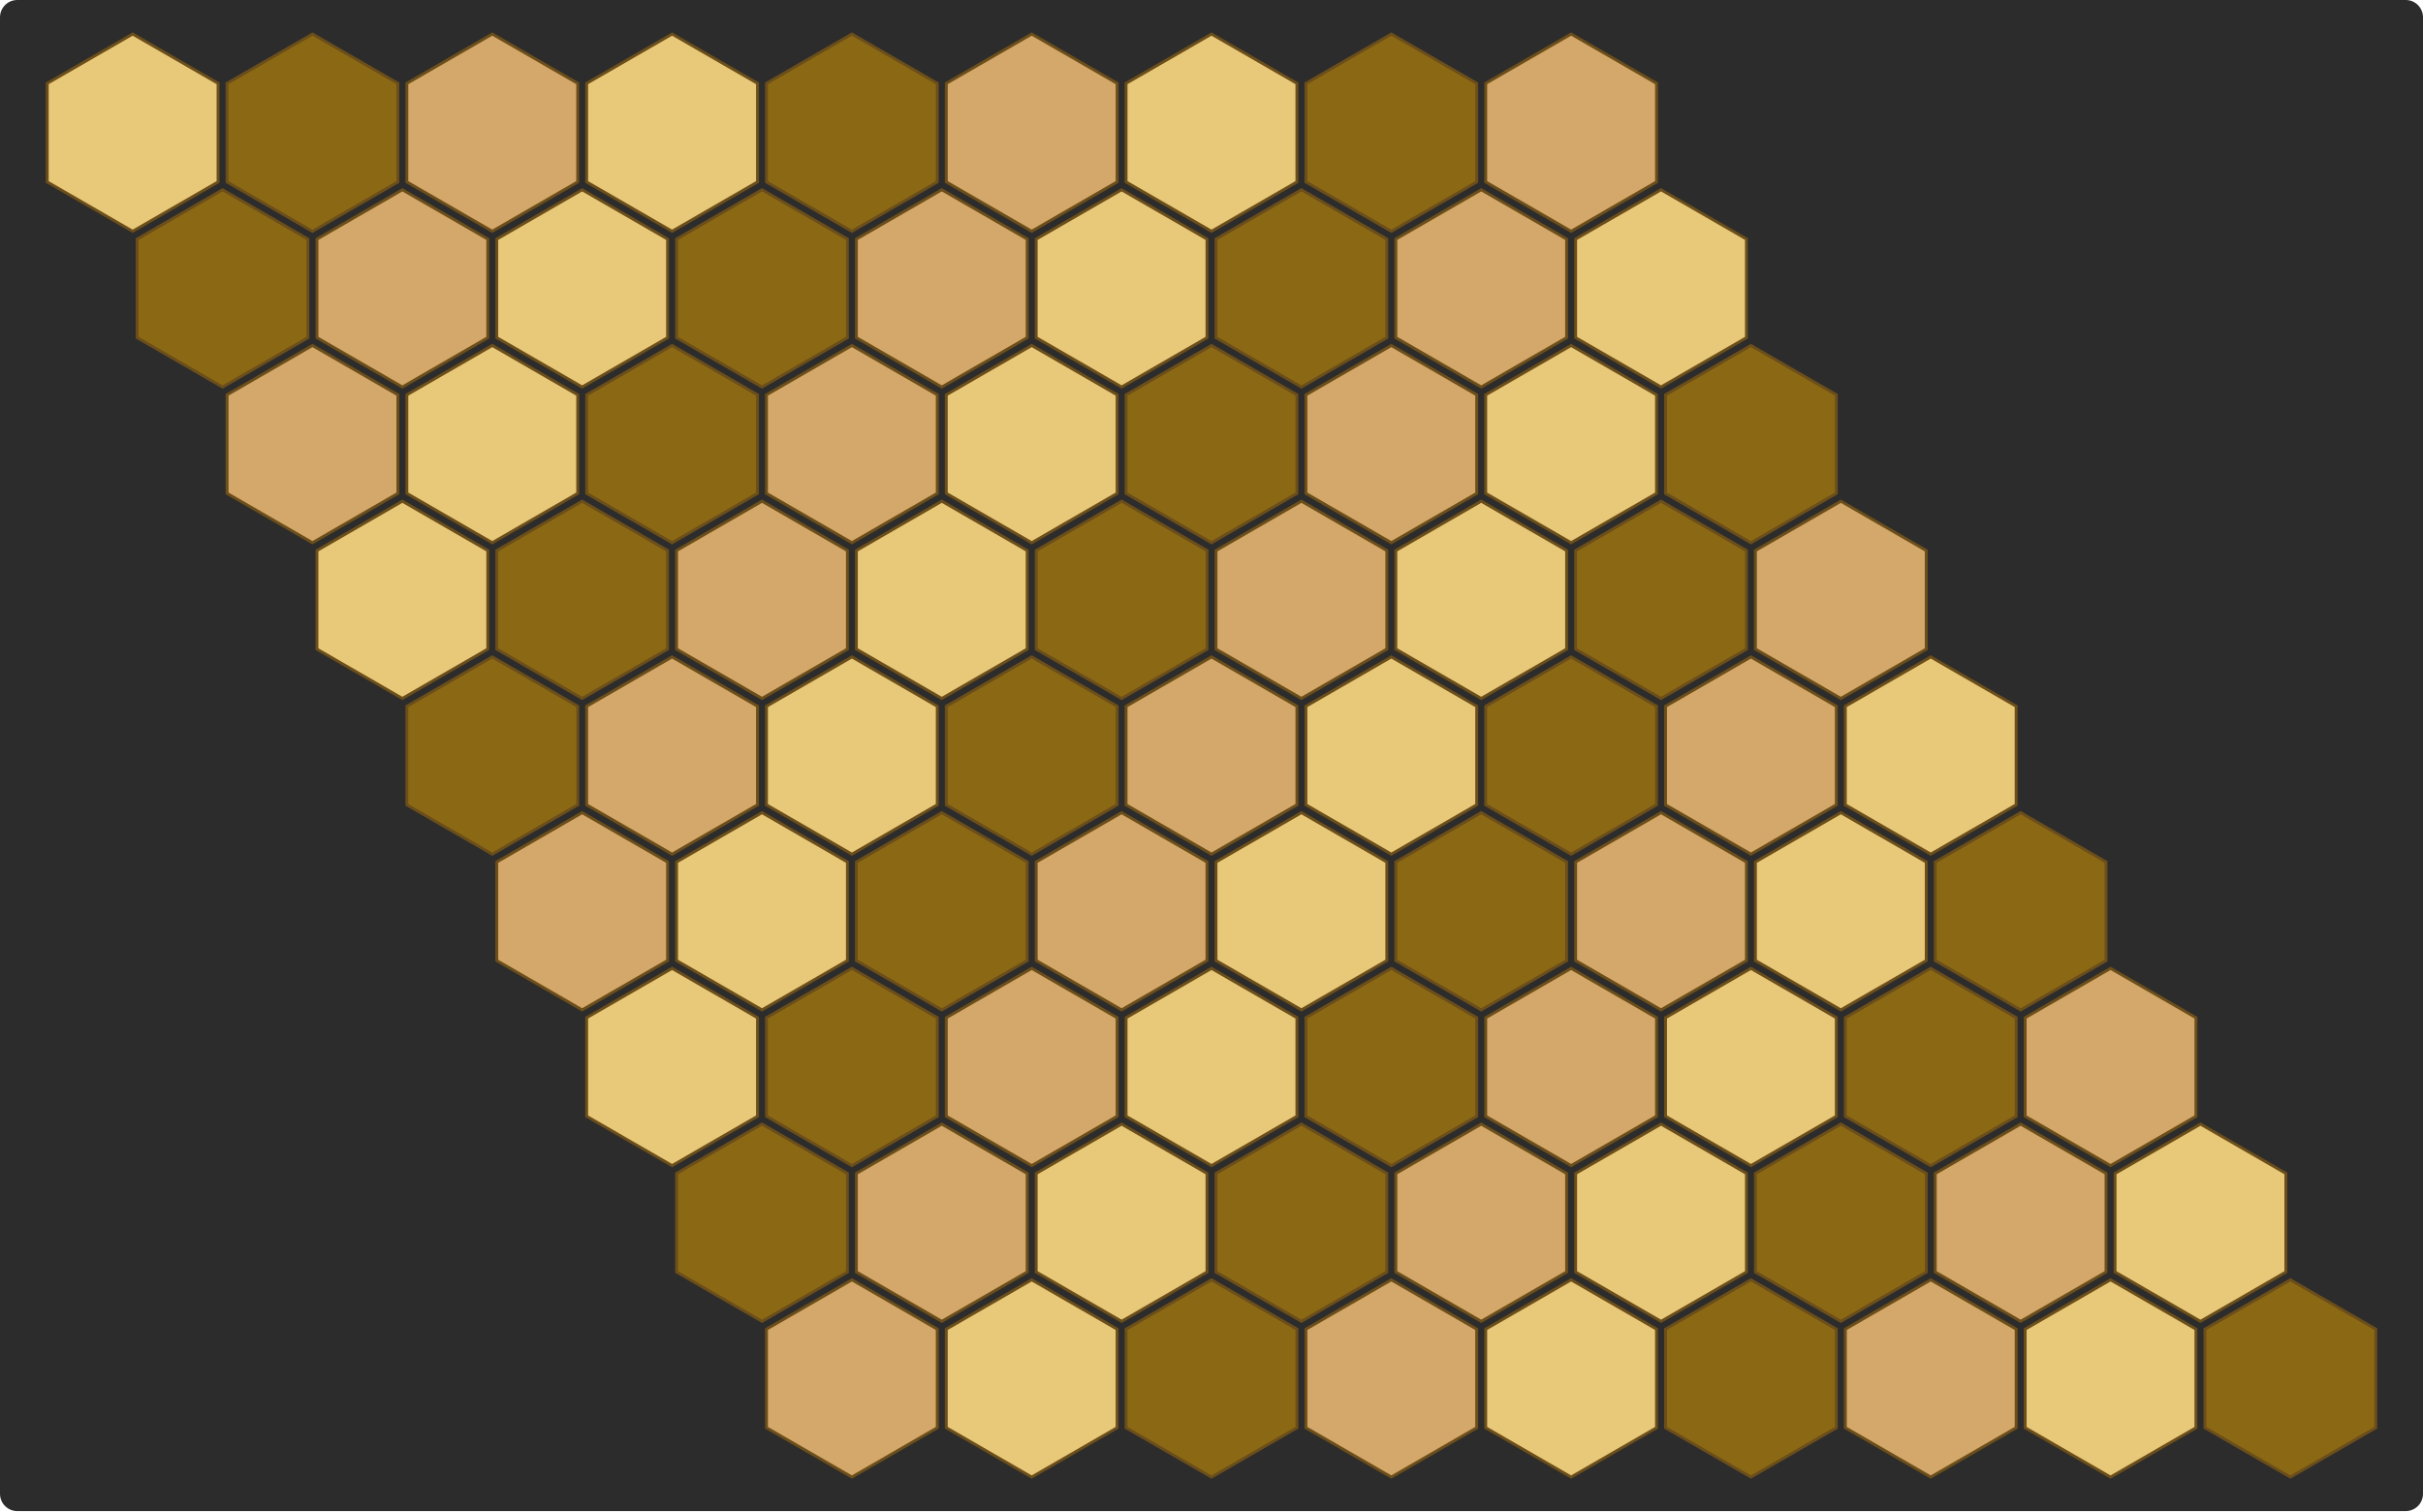
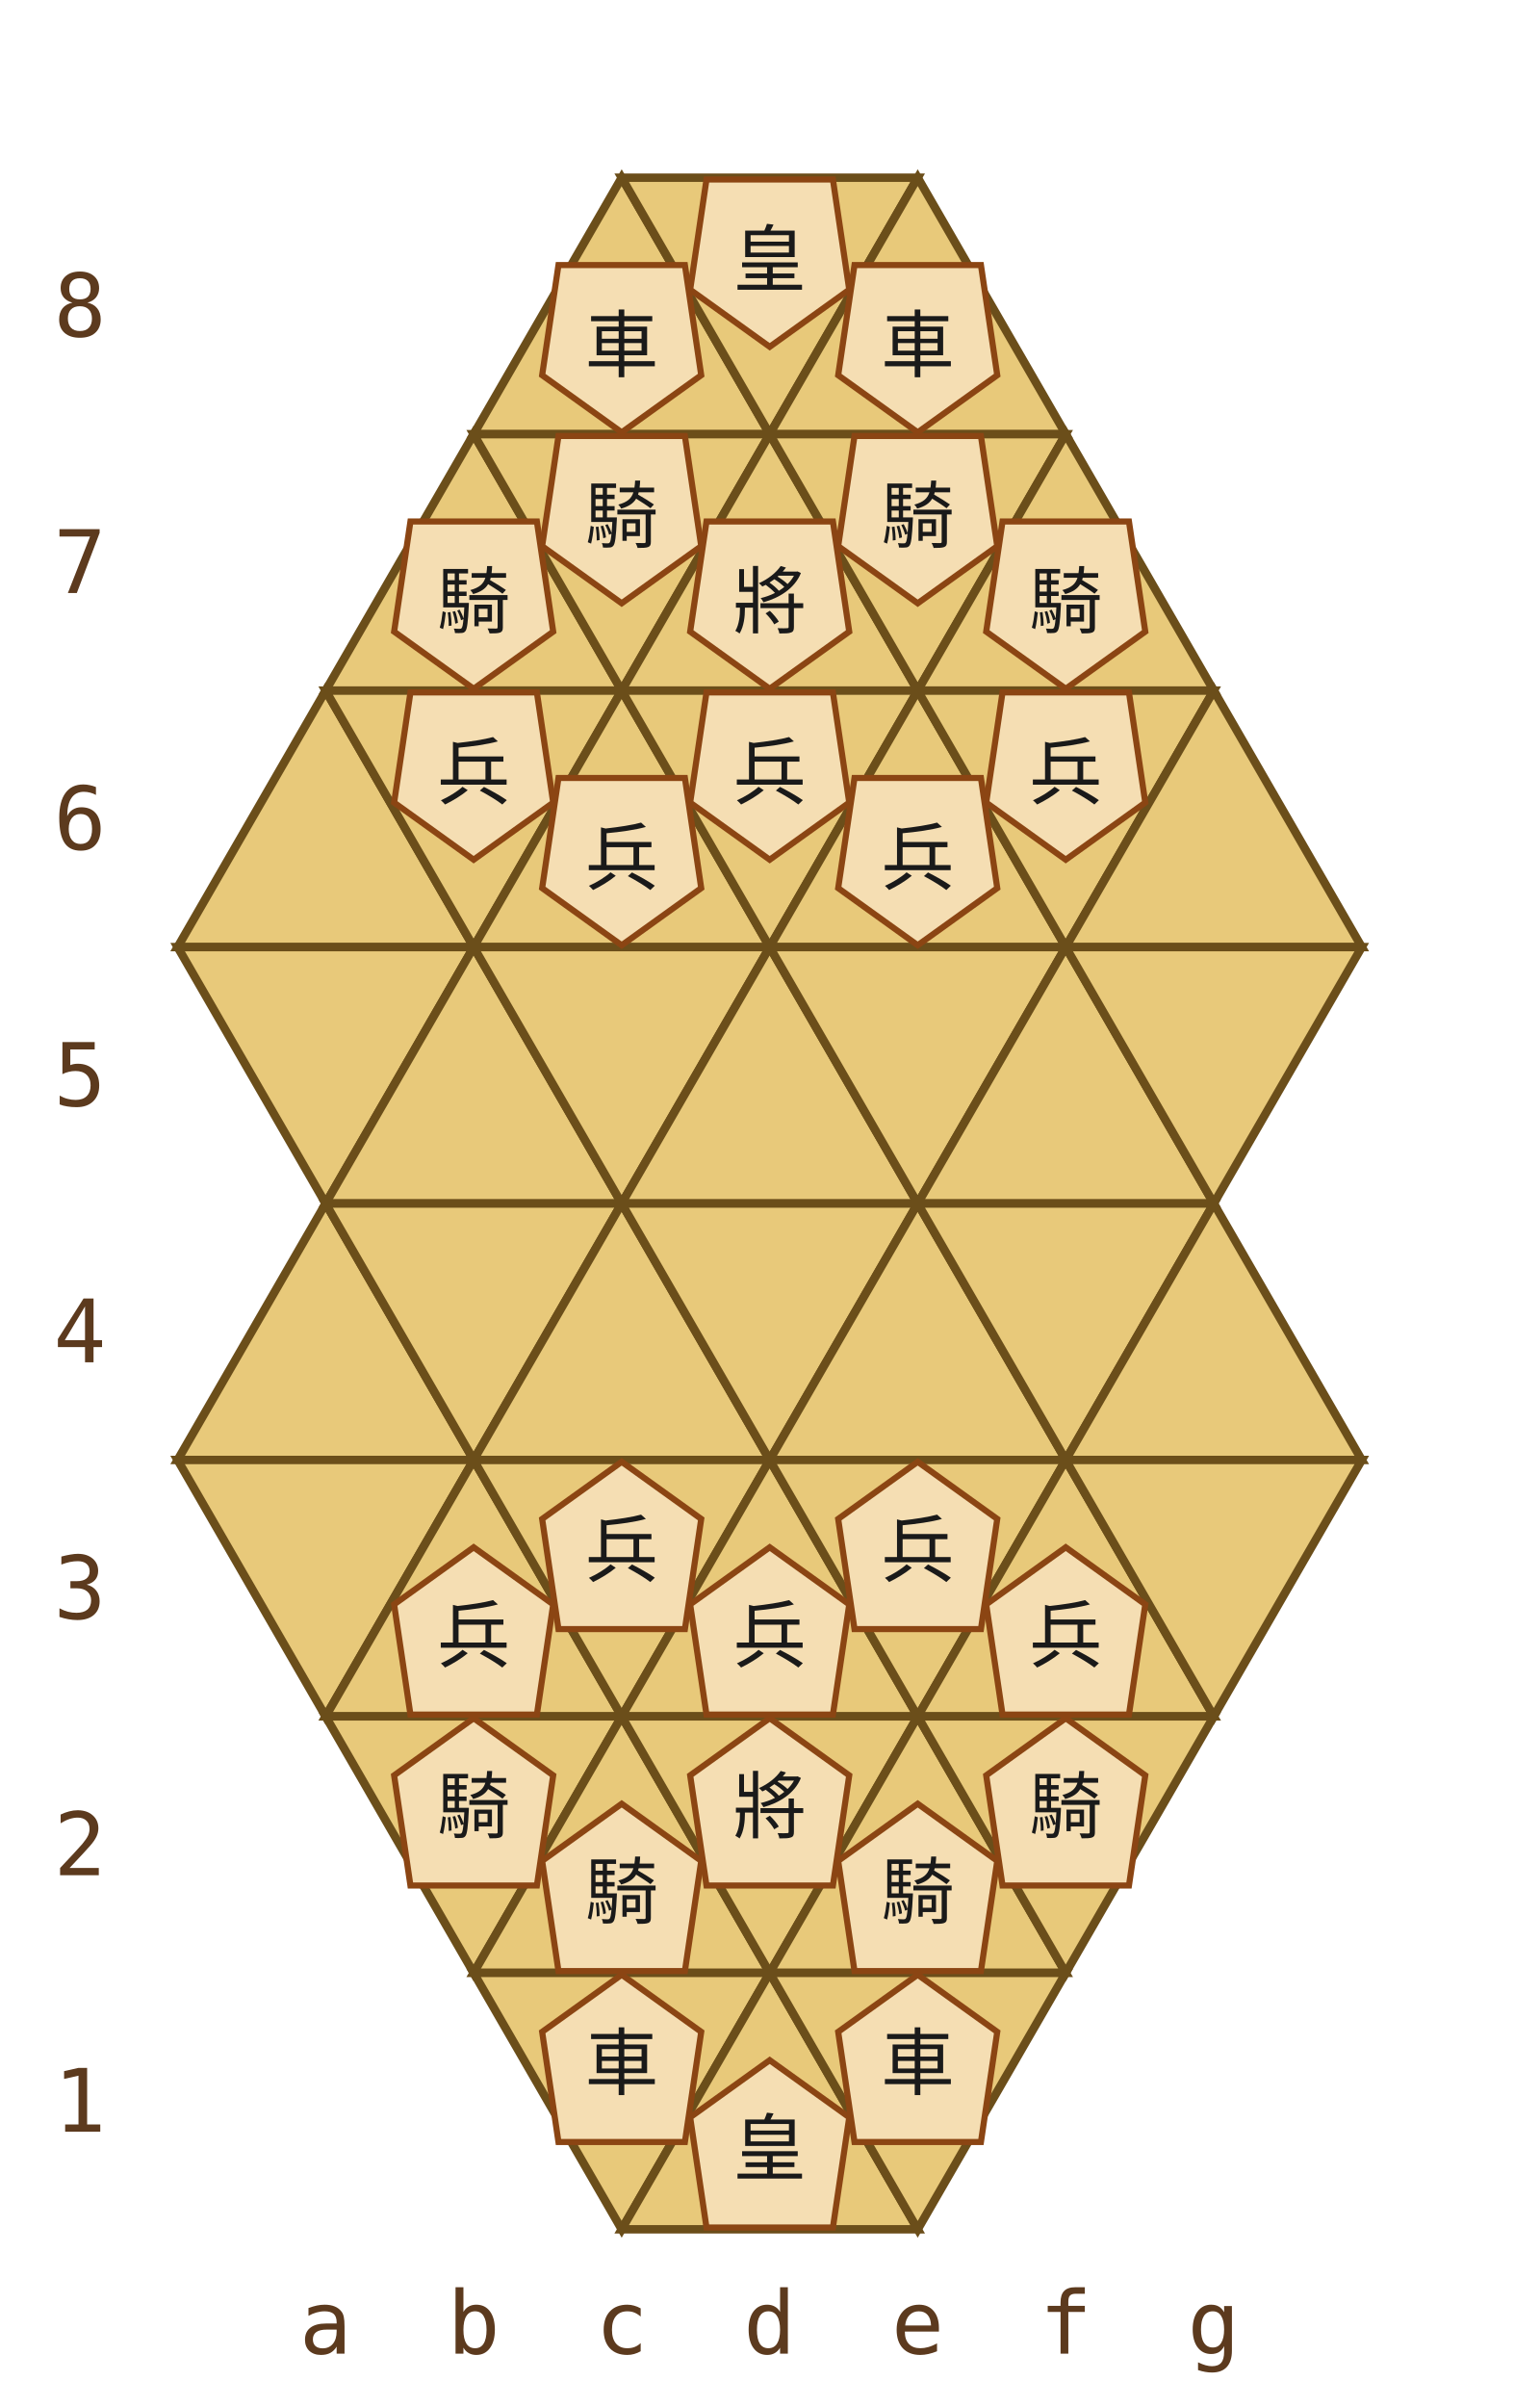
- <svg xmlns="http://www.w3.org/2000/svg" viewBox="0 0 840.246 524" width="840.246" height="524">
-   <rect x="0" y="0" width="840.246" height="524" fill="#2c2c2c" rx="6" pointer-events="none" />
-   <polygon points="75.62,28.90 75.62,63.10 46.00,80.20 16.38,63.10 16.38,28.90 46.00,11.80" fill="#e8c97a" stroke="#6b4e1a" stroke-width="1" data-sq="0,0" class="board-cell" pointer-events="all" />
-   <polygon points="137.97,28.90 137.97,63.10 108.35,80.20 78.74,63.10 78.74,28.90 108.35,11.80" fill="#8b6914" stroke="#6b4e1a" stroke-width="1" data-sq="1,0" class="board-cell" pointer-events="all" />
-   <polygon points="200.33,28.90 200.33,63.10 170.71,80.20 141.09,63.10 141.09,28.90 170.71,11.80" fill="#d4a76a" stroke="#6b4e1a" stroke-width="1" data-sq="2,0" class="board-cell" pointer-events="all" />
-   <polygon points="262.68,28.90 262.68,63.10 233.06,80.20 203.44,63.10 203.44,28.90 233.06,11.80" fill="#e8c97a" stroke="#6b4e1a" stroke-width="1" data-sq="3,0" class="board-cell" pointer-events="all" />
-   <polygon points="325.03,28.90 325.03,63.10 295.42,80.20 265.80,63.10 265.80,28.90 295.42,11.80" fill="#8b6914" stroke="#6b4e1a" stroke-width="1" data-sq="4,0" class="board-cell" pointer-events="all" />
-   <polygon points="387.39,28.90 387.39,63.10 357.77,80.20 328.15,63.10 328.15,28.90 357.77,11.80" fill="#d4a76a" stroke="#6b4e1a" stroke-width="1" data-sq="5,0" class="board-cell" pointer-events="all" />
-   <polygon points="449.74,28.90 449.74,63.10 420.12,80.20 390.50,63.10 390.50,28.90 420.12,11.80" fill="#e8c97a" stroke="#6b4e1a" stroke-width="1" data-sq="6,0" class="board-cell" pointer-events="all" />
-   <polygon points="512.09,28.90 512.09,63.10 482.48,80.20 452.86,63.10 452.86,28.90 482.48,11.80" fill="#8b6914" stroke="#6b4e1a" stroke-width="1" data-sq="7,0" class="board-cell" pointer-events="all" />
-   <polygon points="574.45,28.90 574.45,63.10 544.83,80.20 515.21,63.10 515.21,28.90 544.83,11.80" fill="#d4a76a" stroke="#6b4e1a" stroke-width="1" data-sq="8,0" class="board-cell" pointer-events="all" />
-   <polygon points="106.79,82.90 106.79,117.10 77.18,134.20 47.56,117.10 47.56,82.90 77.18,65.80" fill="#8b6914" stroke="#6b4e1a" stroke-width="1" data-sq="0,1" class="board-cell" pointer-events="all" />
-   <polygon points="169.15,82.90 169.15,117.10 139.53,134.20 109.91,117.10 109.91,82.90 139.53,65.80" fill="#d4a76a" stroke="#6b4e1a" stroke-width="1" data-sq="1,1" class="board-cell" pointer-events="all" />
-   <polygon points="231.50,82.90 231.50,117.10 201.88,134.20 172.27,117.10 172.27,82.90 201.88,65.80" fill="#e8c97a" stroke="#6b4e1a" stroke-width="1" data-sq="2,1" class="board-cell" pointer-events="all" />
-   <polygon points="293.86,82.90 293.86,117.10 264.24,134.20 234.62,117.10 234.62,82.90 264.24,65.80" fill="#8b6914" stroke="#6b4e1a" stroke-width="1" data-sq="3,1" class="board-cell" pointer-events="all" />
-   <polygon points="356.21,82.90 356.21,117.10 326.59,134.20 296.97,117.10 296.97,82.90 326.59,65.80" fill="#d4a76a" stroke="#6b4e1a" stroke-width="1" data-sq="4,1" class="board-cell" pointer-events="all" />
-   <polygon points="418.56,82.90 418.56,117.10 388.95,134.20 359.33,117.10 359.33,82.90 388.95,65.80" fill="#e8c97a" stroke="#6b4e1a" stroke-width="1" data-sq="5,1" class="board-cell" pointer-events="all" />
-   <polygon points="480.92,82.90 480.92,117.10 451.30,134.20 421.68,117.10 421.68,82.90 451.30,65.80" fill="#8b6914" stroke="#6b4e1a" stroke-width="1" data-sq="6,1" class="board-cell" pointer-events="all" />
-   <polygon points="543.27,82.90 543.27,117.10 513.65,134.20 484.04,117.10 484.04,82.90 513.65,65.80" fill="#d4a76a" stroke="#6b4e1a" stroke-width="1" data-sq="7,1" class="board-cell" pointer-events="all" />
-   <polygon points="605.63,82.90 605.63,117.10 576.01,134.20 546.39,117.10 546.39,82.90 576.01,65.80" fill="#e8c97a" stroke="#6b4e1a" stroke-width="1" data-sq="8,1" class="board-cell" pointer-events="all" />
-   <polygon points="137.97,136.90 137.97,171.10 108.35,188.20 78.74,171.10 78.74,136.90 108.35,119.80" fill="#d4a76a" stroke="#6b4e1a" stroke-width="1" data-sq="0,2" class="board-cell" pointer-events="all" />
-   <polygon points="200.33,136.90 200.33,171.10 170.71,188.20 141.09,171.10 141.09,136.90 170.71,119.80" fill="#e8c97a" stroke="#6b4e1a" stroke-width="1" data-sq="1,2" class="board-cell" pointer-events="all" />
-   <polygon points="262.68,136.90 262.68,171.10 233.06,188.20 203.44,171.10 203.44,136.90 233.06,119.80" fill="#8b6914" stroke="#6b4e1a" stroke-width="1" data-sq="2,2" class="board-cell" pointer-events="all" />
-   <polygon points="325.03,136.90 325.03,171.10 295.42,188.20 265.80,171.10 265.80,136.90 295.42,119.80" fill="#d4a76a" stroke="#6b4e1a" stroke-width="1" data-sq="3,2" class="board-cell" pointer-events="all" />
-   <polygon points="387.39,136.90 387.39,171.10 357.77,188.20 328.15,171.10 328.15,136.90 357.77,119.80" fill="#e8c97a" stroke="#6b4e1a" stroke-width="1" data-sq="4,2" class="board-cell" pointer-events="all" />
-   <polygon points="449.74,136.90 449.74,171.10 420.12,188.20 390.50,171.10 390.50,136.90 420.12,119.80" fill="#8b6914" stroke="#6b4e1a" stroke-width="1" data-sq="5,2" class="board-cell" pointer-events="all" />
-   <polygon points="512.09,136.90 512.09,171.10 482.48,188.20 452.86,171.10 452.86,136.90 482.48,119.80" fill="#d4a76a" stroke="#6b4e1a" stroke-width="1" data-sq="6,2" class="board-cell" pointer-events="all" />
-   <polygon points="574.45,136.90 574.45,171.10 544.83,188.20 515.21,171.10 515.21,136.90 544.83,119.80" fill="#e8c97a" stroke="#6b4e1a" stroke-width="1" data-sq="7,2" class="board-cell" pointer-events="all" />
-   <polygon points="636.80,136.90 636.80,171.10 607.18,188.20 577.57,171.10 577.57,136.90 607.18,119.80" fill="#8b6914" stroke="#6b4e1a" stroke-width="1" data-sq="8,2" class="board-cell" pointer-events="all" />
-   <polygon points="169.15,190.90 169.15,225.10 139.53,242.20 109.91,225.10 109.91,190.90 139.53,173.80" fill="#e8c97a" stroke="#6b4e1a" stroke-width="1" data-sq="0,3" class="board-cell" pointer-events="all" />
-   <polygon points="231.50,190.90 231.50,225.10 201.88,242.20 172.27,225.10 172.27,190.90 201.88,173.80" fill="#8b6914" stroke="#6b4e1a" stroke-width="1" data-sq="1,3" class="board-cell" pointer-events="all" />
-   <polygon points="293.86,190.90 293.86,225.10 264.24,242.20 234.62,225.10 234.62,190.90 264.24,173.80" fill="#d4a76a" stroke="#6b4e1a" stroke-width="1" data-sq="2,3" class="board-cell" pointer-events="all" />
-   <polygon points="356.21,190.90 356.21,225.10 326.59,242.20 296.97,225.10 296.97,190.90 326.59,173.80" fill="#e8c97a" stroke="#6b4e1a" stroke-width="1" data-sq="3,3" class="board-cell" pointer-events="all" />
-   <polygon points="418.56,190.90 418.56,225.10 388.95,242.20 359.33,225.10 359.33,190.90 388.95,173.80" fill="#8b6914" stroke="#6b4e1a" stroke-width="1" data-sq="4,3" class="board-cell" pointer-events="all" />
-   <polygon points="480.92,190.90 480.92,225.10 451.30,242.20 421.68,225.10 421.68,190.90 451.30,173.80" fill="#d4a76a" stroke="#6b4e1a" stroke-width="1" data-sq="5,3" class="board-cell" pointer-events="all" />
-   <polygon points="543.27,190.90 543.27,225.10 513.65,242.20 484.04,225.10 484.04,190.90 513.65,173.80" fill="#e8c97a" stroke="#6b4e1a" stroke-width="1" data-sq="6,3" class="board-cell" pointer-events="all" />
-   <polygon points="605.63,190.90 605.63,225.10 576.01,242.20 546.39,225.10 546.39,190.90 576.01,173.80" fill="#8b6914" stroke="#6b4e1a" stroke-width="1" data-sq="7,3" class="board-cell" pointer-events="all" />
-   <polygon points="667.98,190.90 667.98,225.10 638.36,242.20 608.74,225.10 608.74,190.90 638.36,173.80" fill="#d4a76a" stroke="#6b4e1a" stroke-width="1" data-sq="8,3" class="board-cell" pointer-events="all" />
-   <polygon points="200.33,244.90 200.33,279.10 170.71,296.20 141.09,279.10 141.09,244.90 170.71,227.80" fill="#8b6914" stroke="#6b4e1a" stroke-width="1" data-sq="0,4" class="board-cell" pointer-events="all" />
-   <polygon points="262.68,244.90 262.68,279.10 233.06,296.20 203.44,279.10 203.44,244.90 233.06,227.80" fill="#d4a76a" stroke="#6b4e1a" stroke-width="1" data-sq="1,4" class="board-cell" pointer-events="all" />
-   <polygon points="325.03,244.90 325.03,279.10 295.42,296.20 265.80,279.10 265.80,244.90 295.42,227.80" fill="#e8c97a" stroke="#6b4e1a" stroke-width="1" data-sq="2,4" class="board-cell" pointer-events="all" />
-   <polygon points="387.39,244.90 387.39,279.10 357.77,296.20 328.15,279.10 328.15,244.90 357.77,227.80" fill="#8b6914" stroke="#6b4e1a" stroke-width="1" data-sq="3,4" class="board-cell" pointer-events="all" />
-   <polygon points="449.74,244.90 449.74,279.10 420.12,296.20 390.50,279.10 390.50,244.90 420.12,227.80" fill="#d4a76a" stroke="#6b4e1a" stroke-width="1" data-sq="4,4" class="board-cell" pointer-events="all" />
-   <polygon points="512.09,244.90 512.09,279.10 482.48,296.20 452.86,279.10 452.86,244.90 482.48,227.80" fill="#e8c97a" stroke="#6b4e1a" stroke-width="1" data-sq="5,4" class="board-cell" pointer-events="all" />
-   <polygon points="574.45,244.90 574.45,279.10 544.83,296.20 515.21,279.10 515.21,244.90 544.83,227.80" fill="#8b6914" stroke="#6b4e1a" stroke-width="1" data-sq="6,4" class="board-cell" pointer-events="all" />
-   <polygon points="636.80,244.90 636.80,279.10 607.18,296.20 577.57,279.10 577.57,244.90 607.18,227.80" fill="#d4a76a" stroke="#6b4e1a" stroke-width="1" data-sq="7,4" class="board-cell" pointer-events="all" />
-   <polygon points="699.16,244.90 699.16,279.10 669.54,296.20 639.92,279.10 639.92,244.90 669.54,227.80" fill="#e8c97a" stroke="#6b4e1a" stroke-width="1" data-sq="8,4" class="board-cell" pointer-events="all" />
-   <polygon points="231.50,298.90 231.50,333.10 201.88,350.20 172.27,333.10 172.27,298.90 201.88,281.80" fill="#d4a76a" stroke="#6b4e1a" stroke-width="1" data-sq="0,5" class="board-cell" pointer-events="all" />
-   <polygon points="293.86,298.90 293.86,333.10 264.24,350.20 234.62,333.10 234.62,298.90 264.24,281.80" fill="#e8c97a" stroke="#6b4e1a" stroke-width="1" data-sq="1,5" class="board-cell" pointer-events="all" />
-   <polygon points="356.21,298.90 356.21,333.10 326.59,350.20 296.97,333.10 296.97,298.90 326.59,281.80" fill="#8b6914" stroke="#6b4e1a" stroke-width="1" data-sq="2,5" class="board-cell" pointer-events="all" />
-   <polygon points="418.56,298.90 418.56,333.10 388.95,350.20 359.33,333.10 359.33,298.90 388.95,281.80" fill="#d4a76a" stroke="#6b4e1a" stroke-width="1" data-sq="3,5" class="board-cell" pointer-events="all" />
-   <polygon points="480.92,298.90 480.92,333.10 451.30,350.20 421.68,333.10 421.68,298.90 451.30,281.80" fill="#e8c97a" stroke="#6b4e1a" stroke-width="1" data-sq="4,5" class="board-cell" pointer-events="all" />
-   <polygon points="543.27,298.90 543.27,333.10 513.65,350.20 484.04,333.10 484.04,298.90 513.65,281.80" fill="#8b6914" stroke="#6b4e1a" stroke-width="1" data-sq="5,5" class="board-cell" pointer-events="all" />
-   <polygon points="605.63,298.90 605.63,333.10 576.01,350.20 546.39,333.10 546.39,298.90 576.01,281.80" fill="#d4a76a" stroke="#6b4e1a" stroke-width="1" data-sq="6,5" class="board-cell" pointer-events="all" />
-   <polygon points="667.98,298.90 667.98,333.10 638.36,350.20 608.74,333.10 608.74,298.90 638.36,281.80" fill="#e8c97a" stroke="#6b4e1a" stroke-width="1" data-sq="7,5" class="board-cell" pointer-events="all" />
-   <polygon points="730.33,298.90 730.33,333.10 700.72,350.20 671.10,333.10 671.10,298.90 700.72,281.80" fill="#8b6914" stroke="#6b4e1a" stroke-width="1" data-sq="8,5" class="board-cell" pointer-events="all" />
-   <polygon points="262.68,352.90 262.68,387.10 233.06,404.20 203.44,387.10 203.44,352.90 233.06,335.80" fill="#e8c97a" stroke="#6b4e1a" stroke-width="1" data-sq="0,6" class="board-cell" pointer-events="all" />
-   <polygon points="325.03,352.90 325.03,387.10 295.42,404.20 265.80,387.10 265.80,352.90 295.42,335.80" fill="#8b6914" stroke="#6b4e1a" stroke-width="1" data-sq="1,6" class="board-cell" pointer-events="all" />
-   <polygon points="387.39,352.90 387.39,387.10 357.77,404.20 328.15,387.10 328.15,352.90 357.77,335.80" fill="#d4a76a" stroke="#6b4e1a" stroke-width="1" data-sq="2,6" class="board-cell" pointer-events="all" />
-   <polygon points="449.74,352.90 449.74,387.10 420.12,404.20 390.50,387.10 390.50,352.90 420.12,335.80" fill="#e8c97a" stroke="#6b4e1a" stroke-width="1" data-sq="3,6" class="board-cell" pointer-events="all" />
-   <polygon points="512.09,352.90 512.09,387.10 482.48,404.20 452.86,387.10 452.86,352.90 482.48,335.80" fill="#8b6914" stroke="#6b4e1a" stroke-width="1" data-sq="4,6" class="board-cell" pointer-events="all" />
-   <polygon points="574.45,352.90 574.45,387.10 544.83,404.20 515.21,387.10 515.21,352.90 544.83,335.80" fill="#d4a76a" stroke="#6b4e1a" stroke-width="1" data-sq="5,6" class="board-cell" pointer-events="all" />
-   <polygon points="636.80,352.90 636.80,387.10 607.18,404.20 577.57,387.10 577.57,352.90 607.18,335.80" fill="#e8c97a" stroke="#6b4e1a" stroke-width="1" data-sq="6,6" class="board-cell" pointer-events="all" />
-   <polygon points="699.16,352.90 699.16,387.10 669.54,404.20 639.92,387.10 639.92,352.90 669.54,335.80" fill="#8b6914" stroke="#6b4e1a" stroke-width="1" data-sq="7,6" class="board-cell" pointer-events="all" />
-   <polygon points="761.51,352.90 761.51,387.10 731.89,404.20 702.27,387.10 702.27,352.90 731.89,335.80" fill="#d4a76a" stroke="#6b4e1a" stroke-width="1" data-sq="8,6" class="board-cell" pointer-events="all" />
-   <polygon points="293.86,406.90 293.86,441.10 264.24,458.20 234.62,441.10 234.62,406.90 264.24,389.80" fill="#8b6914" stroke="#6b4e1a" stroke-width="1" data-sq="0,7" class="board-cell" pointer-events="all" />
-   <polygon points="356.21,406.90 356.21,441.10 326.59,458.20 296.97,441.10 296.97,406.90 326.59,389.80" fill="#d4a76a" stroke="#6b4e1a" stroke-width="1" data-sq="1,7" class="board-cell" pointer-events="all" />
-   <polygon points="418.56,406.90 418.56,441.10 388.95,458.20 359.33,441.10 359.33,406.90 388.95,389.80" fill="#e8c97a" stroke="#6b4e1a" stroke-width="1" data-sq="2,7" class="board-cell" pointer-events="all" />
-   <polygon points="480.92,406.90 480.92,441.10 451.30,458.20 421.68,441.10 421.68,406.90 451.30,389.80" fill="#8b6914" stroke="#6b4e1a" stroke-width="1" data-sq="3,7" class="board-cell" pointer-events="all" />
-   <polygon points="543.27,406.90 543.27,441.10 513.65,458.20 484.04,441.10 484.04,406.90 513.65,389.80" fill="#d4a76a" stroke="#6b4e1a" stroke-width="1" data-sq="4,7" class="board-cell" pointer-events="all" />
-   <polygon points="605.63,406.90 605.63,441.10 576.01,458.20 546.39,441.10 546.39,406.90 576.01,389.80" fill="#e8c97a" stroke="#6b4e1a" stroke-width="1" data-sq="5,7" class="board-cell" pointer-events="all" />
-   <polygon points="667.98,406.90 667.98,441.10 638.36,458.20 608.74,441.10 608.74,406.90 638.36,389.80" fill="#8b6914" stroke="#6b4e1a" stroke-width="1" data-sq="6,7" class="board-cell" pointer-events="all" />
-   <polygon points="730.33,406.90 730.33,441.10 700.72,458.20 671.10,441.10 671.10,406.90 700.72,389.80" fill="#d4a76a" stroke="#6b4e1a" stroke-width="1" data-sq="7,7" class="board-cell" pointer-events="all" />
-   <polygon points="792.69,406.90 792.69,441.10 763.07,458.20 733.45,441.10 733.45,406.90 763.07,389.80" fill="#e8c97a" stroke="#6b4e1a" stroke-width="1" data-sq="8,7" class="board-cell" pointer-events="all" />
-   <polygon points="325.03,460.90 325.03,495.10 295.42,512.20 265.80,495.10 265.80,460.90 295.42,443.80" fill="#d4a76a" stroke="#6b4e1a" stroke-width="1" data-sq="0,8" class="board-cell" pointer-events="all" />
-   <polygon points="387.39,460.90 387.39,495.10 357.77,512.20 328.15,495.10 328.15,460.90 357.77,443.80" fill="#e8c97a" stroke="#6b4e1a" stroke-width="1" data-sq="1,8" class="board-cell" pointer-events="all" />
-   <polygon points="449.74,460.90 449.74,495.10 420.12,512.20 390.50,495.10 390.50,460.90 420.12,443.80" fill="#8b6914" stroke="#6b4e1a" stroke-width="1" data-sq="2,8" class="board-cell" pointer-events="all" />
-   <polygon points="512.09,460.90 512.09,495.10 482.48,512.20 452.86,495.10 452.86,460.90 482.48,443.80" fill="#d4a76a" stroke="#6b4e1a" stroke-width="1" data-sq="3,8" class="board-cell" pointer-events="all" />
-   <polygon points="574.45,460.90 574.45,495.10 544.83,512.20 515.21,495.10 515.21,460.90 544.83,443.80" fill="#e8c97a" stroke="#6b4e1a" stroke-width="1" data-sq="4,8" class="board-cell" pointer-events="all" />
-   <polygon points="636.80,460.90 636.80,495.10 607.18,512.20 577.57,495.10 577.57,460.90 607.18,443.80" fill="#8b6914" stroke="#6b4e1a" stroke-width="1" data-sq="5,8" class="board-cell" pointer-events="all" />
-   <polygon points="699.16,460.90 699.16,495.10 669.54,512.20 639.92,495.10 639.92,460.90 669.54,443.80" fill="#d4a76a" stroke="#6b4e1a" stroke-width="1" data-sq="6,8" class="board-cell" pointer-events="all" />
-   <polygon points="761.51,460.90 761.51,495.10 731.89,512.20 702.27,495.10 702.27,460.90 731.89,443.80" fill="#e8c97a" stroke="#6b4e1a" stroke-width="1" data-sq="7,8" class="board-cell" pointer-events="all" />
-   <polygon points="823.86,460.90 823.86,495.10 794.25,512.20 764.63,495.10 764.63,460.90 794.25,443.80" fill="#8b6914" stroke="#6b4e1a" stroke-width="1" data-sq="8,8" class="board-cell" pointer-events="all" />
+ <svg xmlns="http://www.w3.org/2000/svg" viewBox="0 0 228.8 357.64" width="228.8" height="357.64">
+   <defs>
+     <symbol id="piece-mce-shogi-fairy-bCS" viewBox="0 0 45 45">
+       <polygon points="22.5,43 3,29 7,2 38,2 42,29" fill="#f5deb3" stroke="#8b4513" stroke-width="1.5" />
+       <text x="22.5" y="28" text-anchor="middle" font-size="18" font-family="serif" fill="#1a1a1a">車</text>
+     </symbol>
+     <symbol id="piece-mce-shogi-fairy-bEP" viewBox="0 0 45 45">
+       <polygon points="22.5,43 3,29 7,2 38,2 42,29" fill="#f5deb3" stroke="#8b4513" stroke-width="1.5" />
+       <text x="22.5" y="28" text-anchor="middle" font-size="18" font-family="serif" fill="#1a1a1a">皇</text>
+     </symbol>
+     <symbol id="piece-mce-shogi-fairy-bHN" viewBox="0 0 45 45">
+       <polygon points="22.5,43 3,29 7,2 38,2 42,29" fill="#f5deb3" stroke="#8b4513" stroke-width="1.5" />
+       <text x="22.5" y="28" text-anchor="middle" font-size="18" font-family="serif" fill="#1a1a1a">騎</text>
+     </symbol>
+     <symbol id="piece-mce-shogi-fairy-bGJ" viewBox="0 0 45 45">
+       <polygon points="22.5,43 3,29 7,2 38,2 42,29" fill="#f5deb3" stroke="#8b4513" stroke-width="1.5" />
+       <text x="22.5" y="28" text-anchor="middle" font-size="18" font-family="serif" fill="#1a1a1a">將</text>
+     </symbol>
+     <symbol id="piece-mce-shogi-fairy-bSL" viewBox="0 0 45 45">
+       <polygon points="22.5,43 3,29 7,2 38,2 42,29" fill="#f5deb3" stroke="#8b4513" stroke-width="1.5" />
+       <text x="22.5" y="28" text-anchor="middle" font-size="18" font-family="serif" fill="#1a1a1a">兵</text>
+     </symbol>
+     <symbol id="piece-mce-shogi-fairy-wSL" viewBox="0 0 45 45">
+       <polygon points="22.5,2 42,16 38,43 7,43 3,16" fill="#f5deb3" stroke="#8b4513" stroke-width="1.5" />
+       <text x="22.5" y="30" text-anchor="middle" font-size="18" font-family="serif" fill="#1a1a1a">兵</text>
+     </symbol>
+     <symbol id="piece-mce-shogi-fairy-wHN" viewBox="0 0 45 45">
+       <polygon points="22.5,2 42,16 38,43 7,43 3,16" fill="#f5deb3" stroke="#8b4513" stroke-width="1.5" />
+       <text x="22.5" y="30" text-anchor="middle" font-size="18" font-family="serif" fill="#1a1a1a">騎</text>
+     </symbol>
+     <symbol id="piece-mce-shogi-fairy-wGJ" viewBox="0 0 45 45">
+       <polygon points="22.5,2 42,16 38,43 7,43 3,16" fill="#f5deb3" stroke="#8b4513" stroke-width="1.5" />
+       <text x="22.5" y="30" text-anchor="middle" font-size="18" font-family="serif" fill="#1a1a1a">將</text>
+     </symbol>
+     <symbol id="piece-mce-shogi-fairy-wCS" viewBox="0 0 45 45">
+       <polygon points="22.5,2 42,16 38,43 7,43 3,16" fill="#f5deb3" stroke="#8b4513" stroke-width="1.5" />
+       <text x="22.5" y="30" text-anchor="middle" font-size="18" font-family="serif" fill="#1a1a1a">車</text>
+     </symbol>
+     <symbol id="piece-mce-shogi-fairy-wEP" viewBox="0 0 45 45">
+       <polygon points="22.5,2 42,16 38,43 7,43 3,16" fill="#f5deb3" stroke="#8b4513" stroke-width="1.5" />
+       <text x="22.5" y="30" text-anchor="middle" font-size="18" font-family="serif" fill="#1a1a1a">皇</text>
+     </symbol>
+   </defs>
+   <polygon points="70.4,64.51 114.4,64.51 92.4,26.4" fill="#e8c97a" stroke="#6b4e1a" stroke-width="1.25" data-sq="c8" class="board-cell" pointer-events="all" />
+   <polygon points="92.4,26.4 136.4,26.4 114.4,64.51" fill="#e8c97a" stroke="#6b4e1a" stroke-width="1.25" data-sq="d8" class="board-cell" pointer-events="all" />
+   <polygon points="114.4,64.51 158.4,64.51 136.4,26.4" fill="#e8c97a" stroke="#6b4e1a" stroke-width="1.25" data-sq="e8" class="board-cell" pointer-events="all" />
+   <polygon points="48.4,102.61 92.4,102.61 70.4,64.51" fill="#e8c97a" stroke="#6b4e1a" stroke-width="1.25" data-sq="b7" class="board-cell" pointer-events="all" />
+   <polygon points="70.4,64.51 114.4,64.51 92.4,102.61" fill="#e8c97a" stroke="#6b4e1a" stroke-width="1.25" data-sq="c7" class="board-cell" pointer-events="all" />
+   <polygon points="92.4,102.61 136.4,102.61 114.4,64.51" fill="#e8c97a" stroke="#6b4e1a" stroke-width="1.25" data-sq="d7" class="board-cell" pointer-events="all" />
+   <polygon points="114.4,64.51 158.4,64.51 136.4,102.61" fill="#e8c97a" stroke="#6b4e1a" stroke-width="1.25" data-sq="e7" class="board-cell" pointer-events="all" />
+   <polygon points="136.4,102.61 180.4,102.61 158.4,64.51" fill="#e8c97a" stroke="#6b4e1a" stroke-width="1.25" data-sq="f7" class="board-cell" pointer-events="all" />
+   <polygon points="26.4,140.72 70.4,140.72 48.4,102.61" fill="#e8c97a" stroke="#6b4e1a" stroke-width="1.25" data-sq="a6" class="board-cell" pointer-events="all" />
+   <polygon points="48.4,102.61 92.4,102.61 70.4,140.72" fill="#e8c97a" stroke="#6b4e1a" stroke-width="1.25" data-sq="b6" class="board-cell" pointer-events="all" />
+   <polygon points="70.4,140.72 114.4,140.72 92.4,102.61" fill="#e8c97a" stroke="#6b4e1a" stroke-width="1.25" data-sq="c6" class="board-cell" pointer-events="all" />
+   <polygon points="92.4,102.61 136.4,102.61 114.4,140.72" fill="#e8c97a" stroke="#6b4e1a" stroke-width="1.25" data-sq="d6" class="board-cell" pointer-events="all" />
+   <polygon points="114.4,140.72 158.4,140.72 136.4,102.61" fill="#e8c97a" stroke="#6b4e1a" stroke-width="1.25" data-sq="e6" class="board-cell" pointer-events="all" />
+   <polygon points="136.4,102.61 180.4,102.61 158.4,140.72" fill="#e8c97a" stroke="#6b4e1a" stroke-width="1.25" data-sq="f6" class="board-cell" pointer-events="all" />
+   <polygon points="158.4,140.72 202.4,140.72 180.4,102.61" fill="#e8c97a" stroke="#6b4e1a" stroke-width="1.25" data-sq="g6" class="board-cell" pointer-events="all" />
+   <polygon points="26.4,140.72 70.4,140.72 48.4,178.82" fill="#e8c97a" stroke="#6b4e1a" stroke-width="1.25" data-sq="a5" class="board-cell" pointer-events="all" />
+   <polygon points="48.4,178.82 92.4,178.82 70.4,140.72" fill="#e8c97a" stroke="#6b4e1a" stroke-width="1.25" data-sq="b5" class="board-cell" pointer-events="all" />
+   <polygon points="70.4,140.72 114.4,140.72 92.4,178.82" fill="#e8c97a" stroke="#6b4e1a" stroke-width="1.25" data-sq="c5" class="board-cell" pointer-events="all" />
+   <polygon points="92.4,178.82 136.4,178.82 114.4,140.72" fill="#e8c97a" stroke="#6b4e1a" stroke-width="1.25" data-sq="d5" class="board-cell" pointer-events="all" />
+   <polygon points="114.4,140.72 158.4,140.72 136.4,178.82" fill="#e8c97a" stroke="#6b4e1a" stroke-width="1.25" data-sq="e5" class="board-cell" pointer-events="all" />
+   <polygon points="136.4,178.82 180.4,178.82 158.4,140.72" fill="#e8c97a" stroke="#6b4e1a" stroke-width="1.25" data-sq="f5" class="board-cell" pointer-events="all" />
+   <polygon points="158.4,140.72 202.4,140.72 180.4,178.82" fill="#e8c97a" stroke="#6b4e1a" stroke-width="1.25" data-sq="g5" class="board-cell" pointer-events="all" />
+   <polygon points="26.4,216.93 70.4,216.93 48.4,178.82" fill="#e8c97a" stroke="#6b4e1a" stroke-width="1.25" data-sq="a4" class="board-cell" pointer-events="all" />
+   <polygon points="48.4,178.82 92.4,178.82 70.4,216.93" fill="#e8c97a" stroke="#6b4e1a" stroke-width="1.25" data-sq="b4" class="board-cell" pointer-events="all" />
+   <polygon points="70.4,216.93 114.4,216.93 92.4,178.82" fill="#e8c97a" stroke="#6b4e1a" stroke-width="1.25" data-sq="c4" class="board-cell" pointer-events="all" />
+   <polygon points="92.4,178.82 136.4,178.82 114.4,216.93" fill="#e8c97a" stroke="#6b4e1a" stroke-width="1.25" data-sq="d4" class="board-cell" pointer-events="all" />
+   <polygon points="114.4,216.93 158.4,216.93 136.4,178.82" fill="#e8c97a" stroke="#6b4e1a" stroke-width="1.25" data-sq="e4" class="board-cell" pointer-events="all" />
+   <polygon points="136.4,178.82 180.4,178.82 158.4,216.93" fill="#e8c97a" stroke="#6b4e1a" stroke-width="1.25" data-sq="f4" class="board-cell" pointer-events="all" />
+   <polygon points="158.4,216.93 202.4,216.93 180.4,178.82" fill="#e8c97a" stroke="#6b4e1a" stroke-width="1.25" data-sq="g4" class="board-cell" pointer-events="all" />
+   <polygon points="26.4,216.93 70.4,216.93 48.4,255.03" fill="#e8c97a" stroke="#6b4e1a" stroke-width="1.25" data-sq="a3" class="board-cell" pointer-events="all" />
+   <polygon points="48.4,255.03 92.4,255.03 70.4,216.93" fill="#e8c97a" stroke="#6b4e1a" stroke-width="1.25" data-sq="b3" class="board-cell" pointer-events="all" />
+   <polygon points="70.4,216.93 114.4,216.93 92.4,255.03" fill="#e8c97a" stroke="#6b4e1a" stroke-width="1.25" data-sq="c3" class="board-cell" pointer-events="all" />
+   <polygon points="92.4,255.03 136.4,255.03 114.4,216.93" fill="#e8c97a" stroke="#6b4e1a" stroke-width="1.25" data-sq="d3" class="board-cell" pointer-events="all" />
+   <polygon points="114.4,216.93 158.4,216.93 136.4,255.03" fill="#e8c97a" stroke="#6b4e1a" stroke-width="1.25" data-sq="e3" class="board-cell" pointer-events="all" />
+   <polygon points="136.4,255.03 180.4,255.03 158.4,216.93" fill="#e8c97a" stroke="#6b4e1a" stroke-width="1.25" data-sq="f3" class="board-cell" pointer-events="all" />
+   <polygon points="158.4,216.93 202.4,216.93 180.4,255.03" fill="#e8c97a" stroke="#6b4e1a" stroke-width="1.25" data-sq="g3" class="board-cell" pointer-events="all" />
+   <polygon points="48.4,255.03 92.4,255.03 70.4,293.14" fill="#e8c97a" stroke="#6b4e1a" stroke-width="1.25" data-sq="b2" class="board-cell" pointer-events="all" />
+   <polygon points="70.4,293.14 114.4,293.14 92.4,255.03" fill="#e8c97a" stroke="#6b4e1a" stroke-width="1.25" data-sq="c2" class="board-cell" pointer-events="all" />
+   <polygon points="92.4,255.03 136.4,255.03 114.4,293.14" fill="#e8c97a" stroke="#6b4e1a" stroke-width="1.25" data-sq="d2" class="board-cell" pointer-events="all" />
+   <polygon points="114.4,293.14 158.4,293.14 136.4,255.03" fill="#e8c97a" stroke="#6b4e1a" stroke-width="1.25" data-sq="e2" class="board-cell" pointer-events="all" />
+   <polygon points="136.4,255.03 180.4,255.03 158.4,293.14" fill="#e8c97a" stroke="#6b4e1a" stroke-width="1.25" data-sq="f2" class="board-cell" pointer-events="all" />
+   <polygon points="70.4,293.14 114.4,293.14 92.4,331.24" fill="#e8c97a" stroke="#6b4e1a" stroke-width="1.25" data-sq="c1" class="board-cell" pointer-events="all" />
+   <polygon points="92.4,331.24 136.4,331.24 114.4,293.14" fill="#e8c97a" stroke="#6b4e1a" stroke-width="1.25" data-sq="d1" class="board-cell" pointer-events="all" />
+   <polygon points="114.4,293.14 158.4,293.14 136.4,331.24" fill="#e8c97a" stroke="#6b4e1a" stroke-width="1.25" data-sq="e1" class="board-cell" pointer-events="all" />
+   <g pointer-events="none">
+     <use href="#piece-mce-shogi-fairy-bCS" x="78.76" y="38.17" width="27.28" height="27.28" />
+     <use href="#piece-mce-shogi-fairy-bEP" x="100.76" y="25.46" width="27.28" height="27.28" />
+     <use href="#piece-mce-shogi-fairy-bCS" x="122.76" y="38.17" width="27.28" height="27.28" />
+     <use href="#piece-mce-shogi-fairy-bHN" x="56.76" y="76.27" width="27.28" height="27.28" />
+     <use href="#piece-mce-shogi-fairy-bHN" x="78.76" y="63.57" width="27.28" height="27.28" />
+     <use href="#piece-mce-shogi-fairy-bGJ" x="100.76" y="76.27" width="27.28" height="27.28" />
+     <use href="#piece-mce-shogi-fairy-bHN" x="122.76" y="63.57" width="27.28" height="27.28" />
+     <use href="#piece-mce-shogi-fairy-bHN" x="144.76" y="76.27" width="27.28" height="27.28" />
+     <use href="#piece-mce-shogi-fairy-bSL" x="56.76" y="101.67" width="27.28" height="27.28" />
+     <use href="#piece-mce-shogi-fairy-bSL" x="78.76" y="114.38" width="27.28" height="27.28" />
+     <use href="#piece-mce-shogi-fairy-bSL" x="100.76" y="101.67" width="27.28" height="27.28" />
+     <use href="#piece-mce-shogi-fairy-bSL" x="122.76" y="114.38" width="27.28" height="27.28" />
+     <use href="#piece-mce-shogi-fairy-bSL" x="144.76" y="101.67" width="27.28" height="27.28" />
+     <use href="#piece-mce-shogi-fairy-wSL" x="56.76" y="228.69" width="27.28" height="27.28" />
+     <use href="#piece-mce-shogi-fairy-wSL" x="78.76" y="215.99" width="27.28" height="27.28" />
+     <use href="#piece-mce-shogi-fairy-wSL" x="100.76" y="228.69" width="27.28" height="27.28" />
+     <use href="#piece-mce-shogi-fairy-wSL" x="122.76" y="215.99" width="27.28" height="27.28" />
+     <use href="#piece-mce-shogi-fairy-wSL" x="144.76" y="228.69" width="27.28" height="27.28" />
+     <use href="#piece-mce-shogi-fairy-wHN" x="56.76" y="254.09" width="27.28" height="27.28" />
+     <use href="#piece-mce-shogi-fairy-wHN" x="78.76" y="266.8" width="27.28" height="27.28" />
+     <use href="#piece-mce-shogi-fairy-wGJ" x="100.76" y="254.09" width="27.28" height="27.28" />
+     <use href="#piece-mce-shogi-fairy-wHN" x="122.76" y="266.8" width="27.28" height="27.28" />
+     <use href="#piece-mce-shogi-fairy-wHN" x="144.76" y="254.09" width="27.28" height="27.28" />
+     <use href="#piece-mce-shogi-fairy-wCS" x="78.76" y="292.2" width="27.28" height="27.28" />
+     <use href="#piece-mce-shogi-fairy-wEP" x="100.76" y="304.9" width="27.28" height="27.28" />
+     <use href="#piece-mce-shogi-fairy-wCS" x="122.76" y="292.2" width="27.28" height="27.28" />
+   </g>
+   <text text-anchor="middle" font-size="13" font-family="monospace" fill="#5c3a1e" pointer-events="none" x="48.4" y="349.72">a</text>
+   <text text-anchor="middle" font-size="13" font-family="monospace" fill="#5c3a1e" pointer-events="none" x="70.4" y="349.72">b</text>
+   <text text-anchor="middle" font-size="13" font-family="monospace" fill="#5c3a1e" pointer-events="none" x="92.4" y="349.72">c</text>
+   <text text-anchor="middle" font-size="13" font-family="monospace" fill="#5c3a1e" pointer-events="none" x="114.4" y="349.72">d</text>
+   <text text-anchor="middle" font-size="13" font-family="monospace" fill="#5c3a1e" pointer-events="none" x="136.4" y="349.72">e</text>
+   <text text-anchor="middle" font-size="13" font-family="monospace" fill="#5c3a1e" pointer-events="none" x="158.4" y="349.72">f</text>
+   <text text-anchor="middle" font-size="13" font-family="monospace" fill="#5c3a1e" pointer-events="none" x="180.4" y="349.72">g</text>
+   <text text-anchor="middle" font-size="13" font-family="monospace" fill="#5c3a1e" pointer-events="none" x="11.88" y="316.74">1</text>
+   <text text-anchor="middle" font-size="13" font-family="monospace" fill="#5c3a1e" pointer-events="none" x="11.88" y="278.63">2</text>
+   <text text-anchor="middle" font-size="13" font-family="monospace" fill="#5c3a1e" pointer-events="none" x="11.88" y="240.53">3</text>
+   <text text-anchor="middle" font-size="13" font-family="monospace" fill="#5c3a1e" pointer-events="none" x="11.88" y="202.42">4</text>
+   <text text-anchor="middle" font-size="13" font-family="monospace" fill="#5c3a1e" pointer-events="none" x="11.88" y="164.32">5</text>
+   <text text-anchor="middle" font-size="13" font-family="monospace" fill="#5c3a1e" pointer-events="none" x="11.88" y="126.21">6</text>
+   <text text-anchor="middle" font-size="13" font-family="monospace" fill="#5c3a1e" pointer-events="none" x="11.88" y="88.11">7</text>
+   <text text-anchor="middle" font-size="13" font-family="monospace" fill="#5c3a1e" pointer-events="none" x="11.88" y="50">8</text>
</svg>
